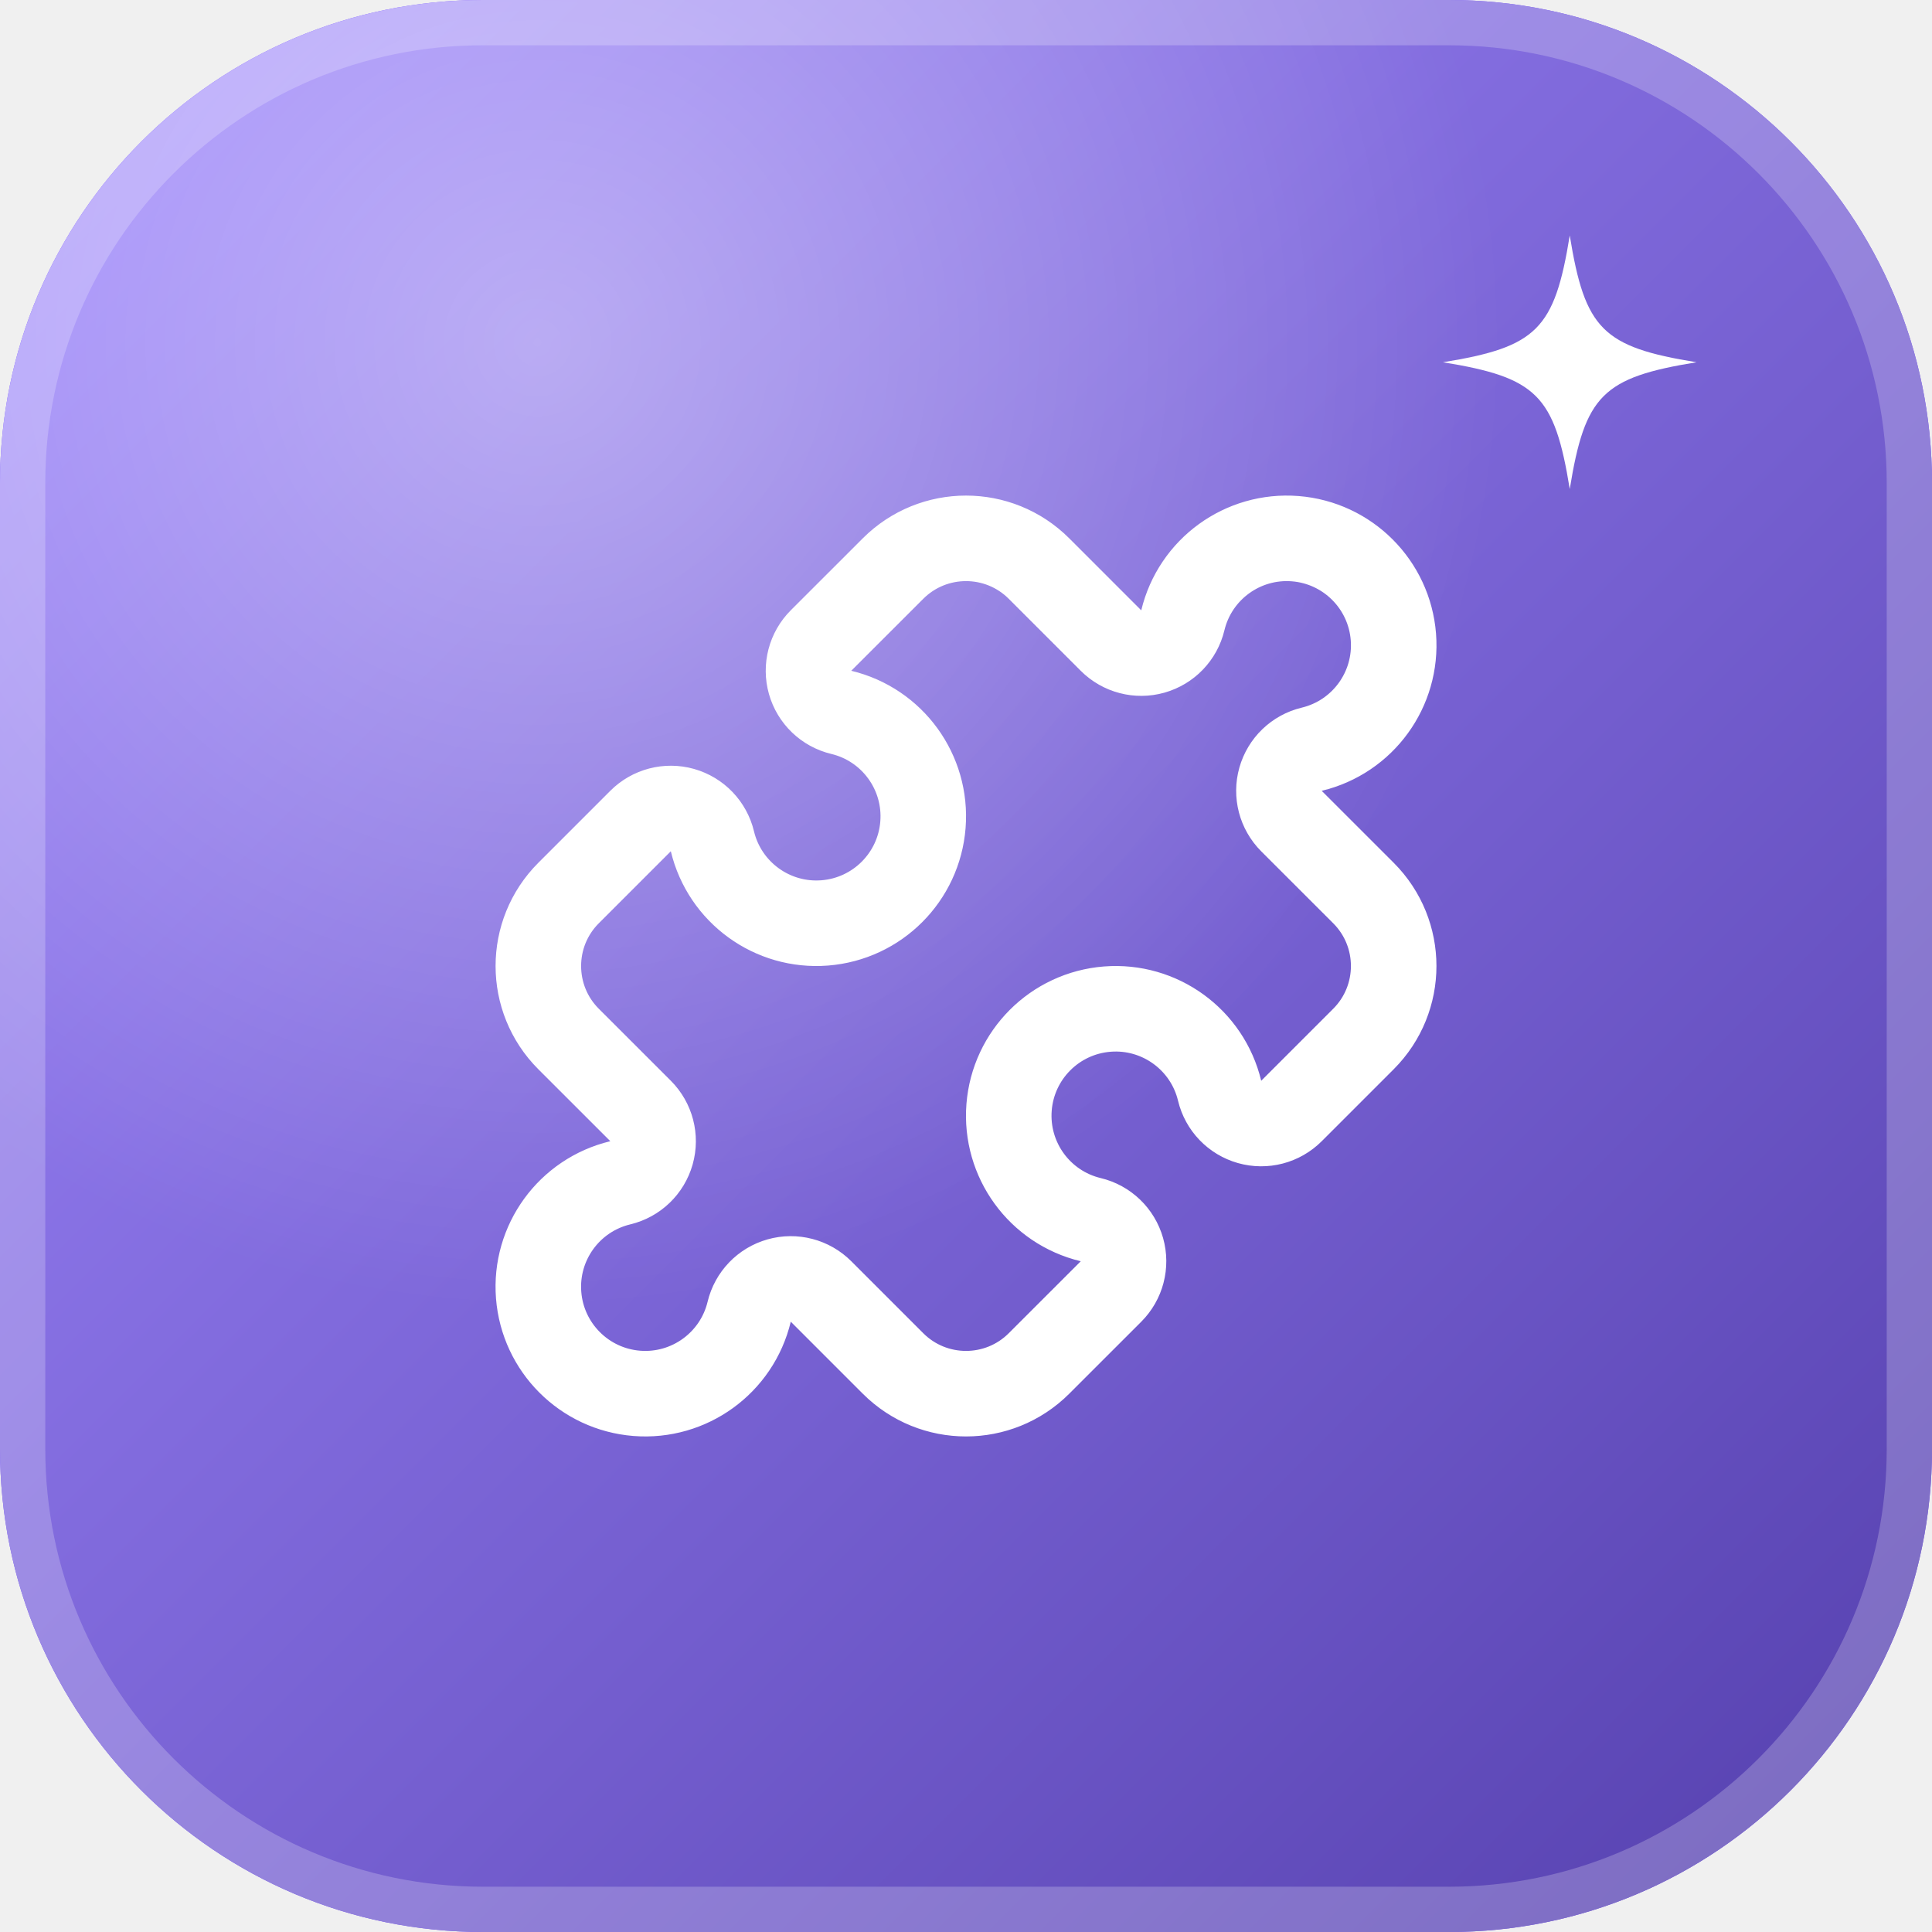
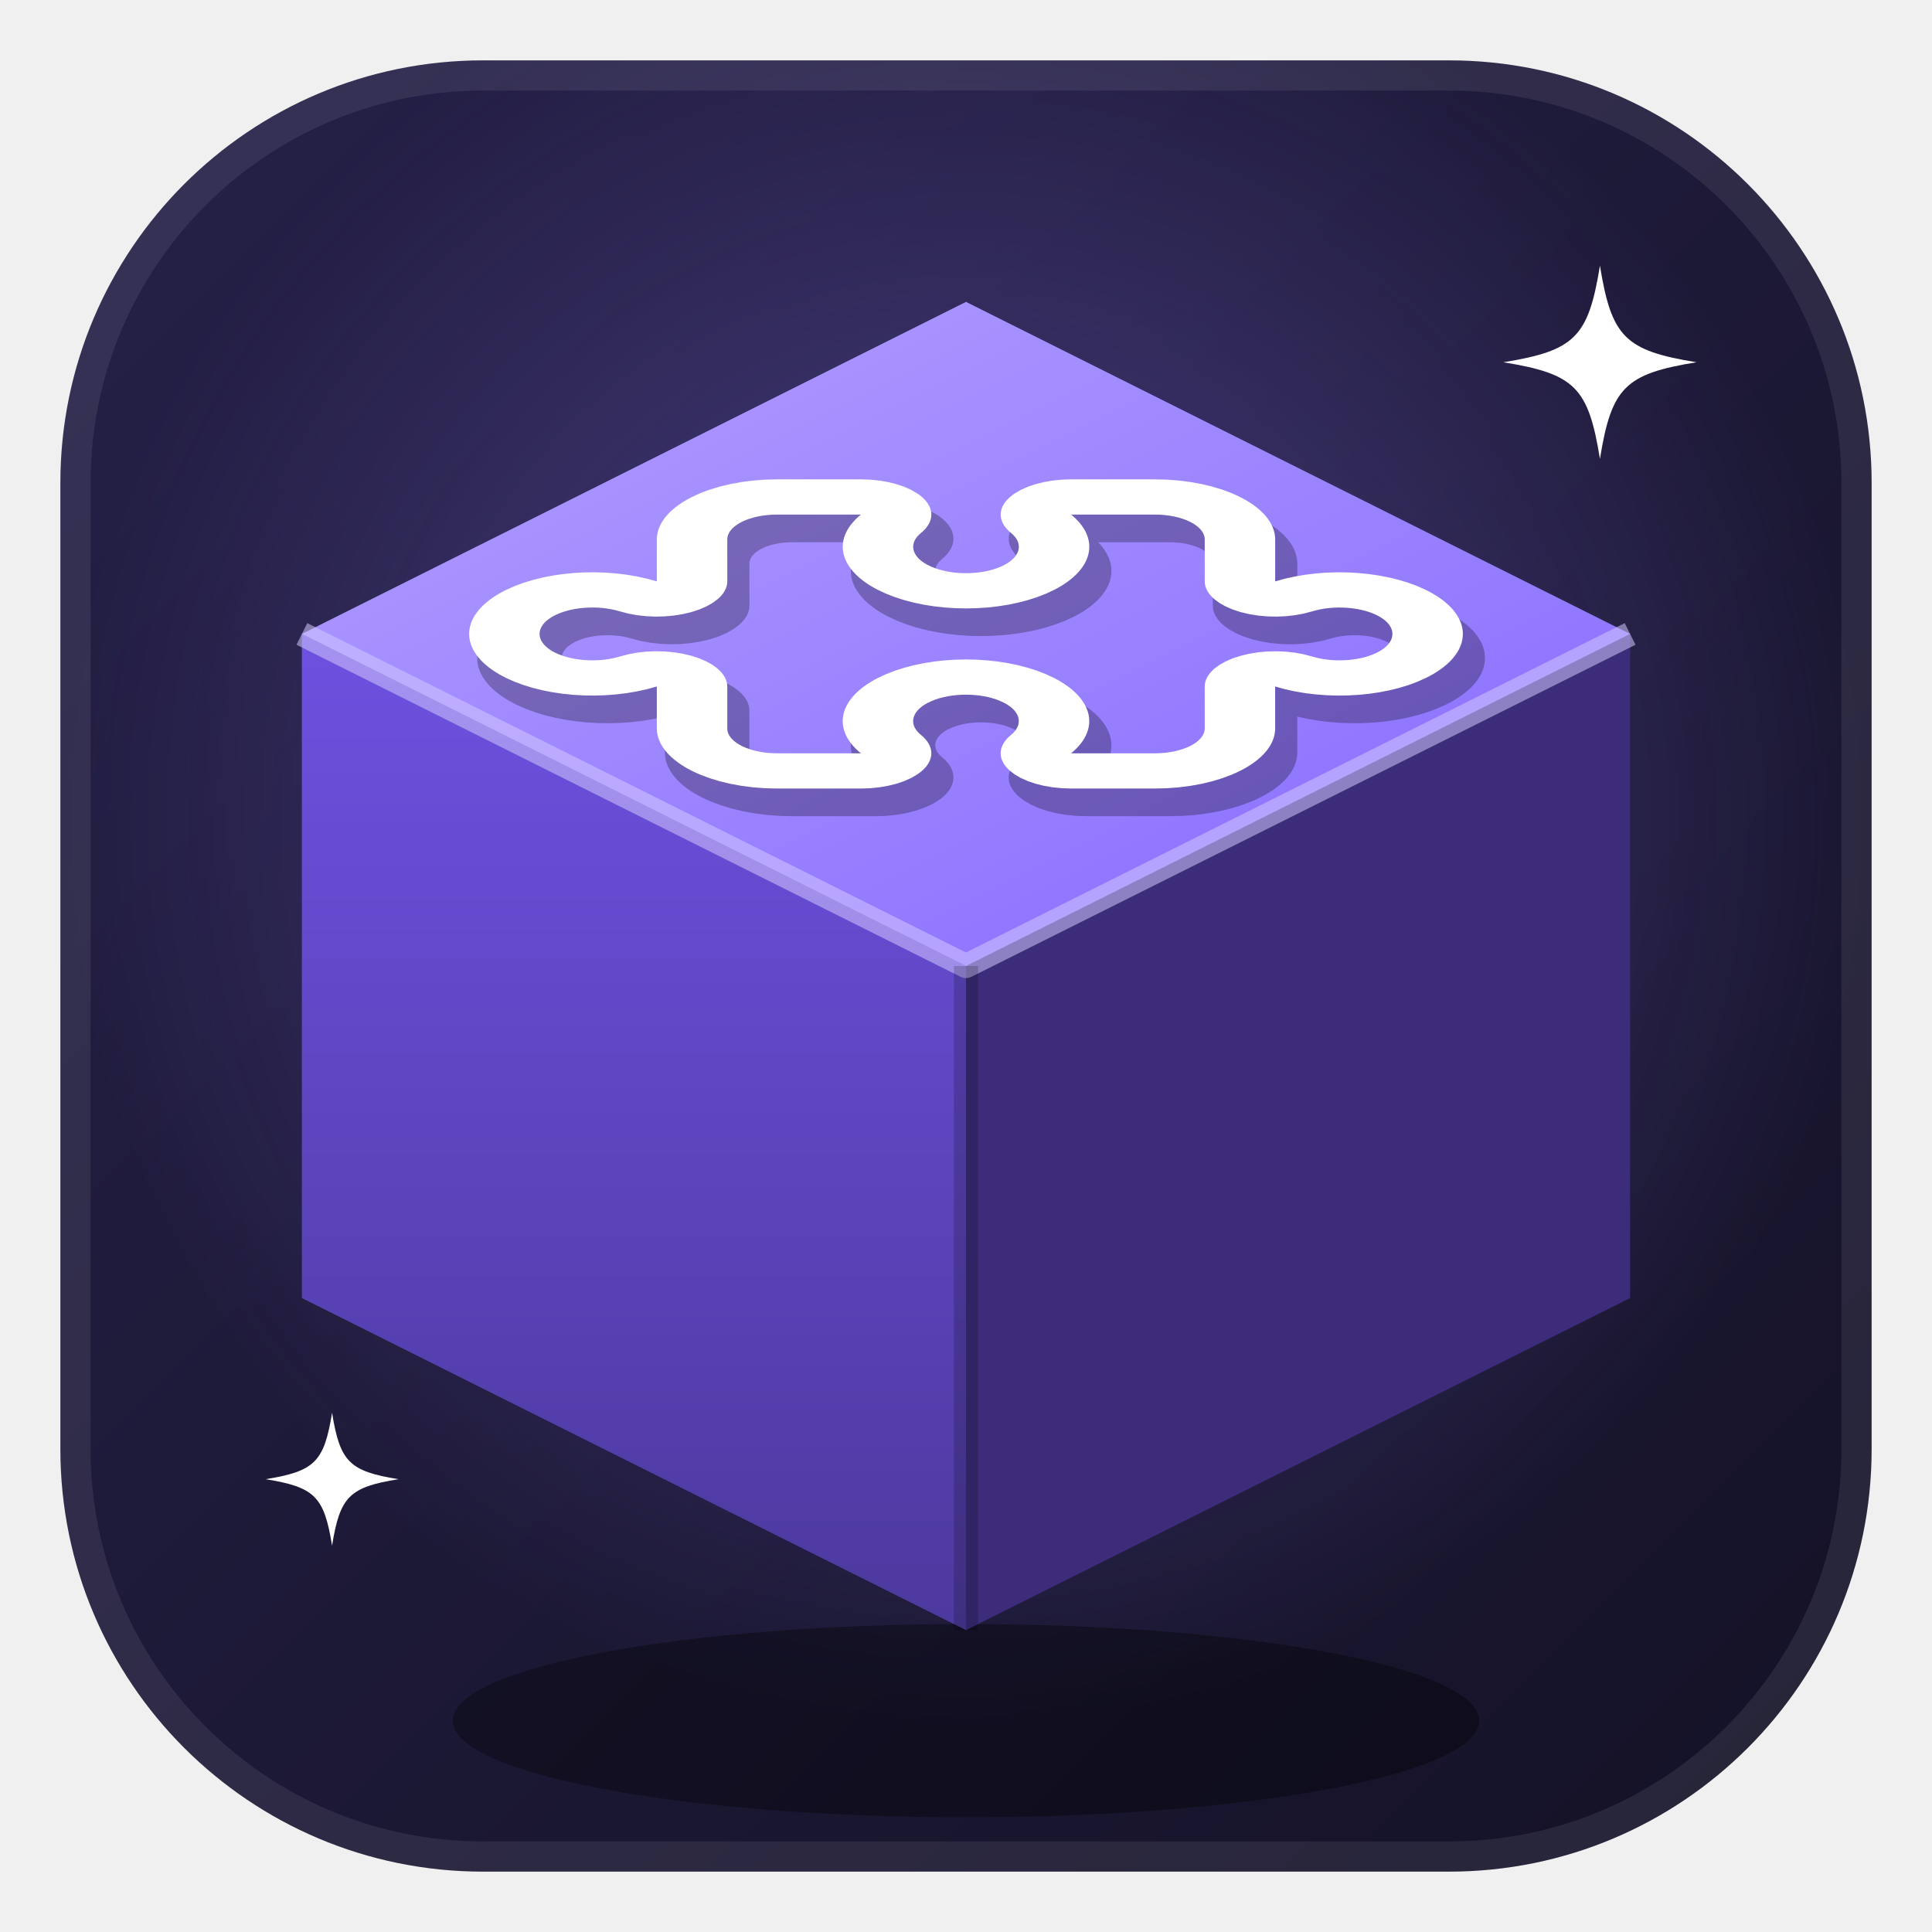
<svg xmlns="http://www.w3.org/2000/svg" viewBox="0 0 64 64" role="img" aria-hidden="true">
  <defs>
-     <linearGradient id="t" x1="0" y1="0" x2="1" y2="1">
-       <stop offset="0" stop-color="#a18aff" />
-       <stop offset="1" stop-color="#543fad" />
+     <linearGradient id="bg" x1="0" y1="0" x2="1" y2="1">
+       <stop offset="0" stop-color="#252048" />
+       <stop offset="1" stop-color="#141226" />
    </linearGradient>
-     <radialGradient id="h" cx=".28" cy=".18" r=".9">
-       <stop offset="0" stop-color="#ffffff" stop-opacity=".38" />
-       <stop offset=".55" stop-color="#ffffff" stop-opacity="0" />
+     <radialGradient id="halo" cx=".5" cy=".42" r=".5">
+       <stop offset="0" stop-color="#967dff" stop-opacity=".38" />
+       <stop offset="1" stop-color="#967dff" stop-opacity="0" />
    </radialGradient>
+     <linearGradient id="it" x1="0" y1="0" x2="1" y2="1">
+       <stop offset="0" stop-color="#b3a0ff" />
+       <stop offset="1" stop-color="#8669ff" />
+     </linearGradient>
+     <linearGradient id="il" x1="0" y1="0" x2="0" y2="1">
+       <stop offset="0" stop-color="#6d51e0" />
+       <stop offset="1" stop-color="#4d399e" />
+     </linearGradient>
+     <linearGradient id="ish" x1="0" y1="0" x2="1" y2="0">
+       <stop offset="0" stop-color="#fff" stop-opacity="0" />
+       <stop offset=".5" stop-color="#fff" stop-opacity=".55" />
+       <stop offset="1" stop-color="#fff" stop-opacity="0" />
+     </linearGradient>
+     <clipPath id="ic">
+       <path d="M32 10 L54 21 L32 32 L10 21 Z" />
+     </clipPath>
  </defs>
-   <style>.g,.o,.w,.s{transform-box:fill-box;transform-origin:50% 50%}@keyframes m{0%,100%{transform:rotate(-5deg)}50%{transform:rotate(5deg)}}.g{animation:m 4s ease-in-out infinite}@keyframes s{0%,100%{opacity:.35;transform:scale(.55) rotate(0)}50%{opacity:1;transform:scale(1) rotate(45deg)}}.s{animation:s 3s ease-in-out infinite}@media (prefers-reduced-motion:reduce){.g,.o,.w,.s,.g path,.g polyline{animation:none!important}}</style>
-   <rect width="64" height="64" rx="16" fill="#7c5cff" />
-   <rect width="64" height="64" rx="16" fill="url(#t)" />
-   <rect width="64" height="64" rx="16" fill="url(#h)" />
-   <rect x=".75" y=".75" width="62.5" height="62.5" rx="15.25" fill="none" stroke="#ffffff" stroke-opacity=".22" stroke-width="1.5" />
-   <g transform="translate(15 15) scale(1.4167)">
-     <g class="g" fill="none" stroke="#ffffff" stroke-width="2" stroke-linecap="round" stroke-linejoin="round">
+   <style>.ibob,.ishadow{transform-box:fill-box;transform-origin:50% 50%}@keyframes ib{0%,100%{transform:translateY(0)}50%{transform:translateY(-2.2px)}}@keyframes isd{0%,100%{transform:scaleX(1);opacity:.35}50%{transform:scaleX(.86);opacity:.22}}@keyframes is{0%,55%{transform:translateX(0)}100%{transform:translateX(78px)}}@keyframes ig{0%,100%{opacity:.9}50%{opacity:1}}.ibob{animation:ib 4.2s ease-in-out infinite}.ishadow{animation:isd 4.2s ease-in-out infinite}.ishine{animation:is 5.5s ease-in-out infinite}.iglow{animation:ig 4.2s ease-in-out infinite}.sp{transform-box:fill-box;transform-origin:50% 50%;animation:tw 3.2s ease-in-out infinite}@keyframes tw{0%,100%{opacity:.15;transform:scale(.4) rotate(0)}50%{opacity:.95;transform:scale(1) rotate(45deg)}}@media (prefers-reduced-motion:reduce){*{animation:none!important}}</style>
+   <rect x="2" y="2" width="60" height="60" rx="14" fill="url(#bg)" />
+   <rect x="2" y="2" width="60" height="60" rx="14" fill="url(#halo)" />
+   <rect x="2.5" y="2.5" width="59" height="59" rx="13.5" fill="none" stroke="#fff" stroke-opacity=".08" />
+   <g class="ibob">
+     <ellipse cx="32" cy="57" rx="17" ry="3.2" fill="#000" opacity=".35" class="ishadow" />
+     <path d="M10 21 L32 32 V54 L10 43 Z" fill="url(#il)" />
+     <path d="M54 21 L32 32 V54 L54 43 Z" fill="#3c2c7a" />
+     <path d="M32 10 L54 21 L32 32 L10 21 Z" fill="url(#it)" />
+     <path d="M10 21 L32 32 L54 21" fill="none" stroke="#d1c6ff" stroke-opacity=".55" stroke-width=".8" stroke-linejoin="round" />
+     <path d="M32 32 V54" stroke="#000" stroke-opacity=".18" stroke-width=".8" />
+     <g clip-path="url(#ic)">
+       <rect class="ishine" x="-14" y="6" width="14" height="30" fill="url(#ish)" transform="skewX(-25)" />
+     </g>
+     <g transform="translate(.5 .8)">
+       <g transform="matrix(0.825 0.4125 -0.825 0.4125 32 11.100)" fill="none" stroke="#000" stroke-opacity=".28" stroke-width="2.4" stroke-linecap="round" stroke-linejoin="round">
+         <path d="M15.39 4.39a1 1 0 0 0 1.68-.474 2.5 2.5 0 1 1 3.014 3.015 1 1 0 0 0-.474 1.68l1.683 1.682a2.414 2.414 0 0 1 0 3.414L19.61 15.39a1 1 0 0 1-1.68-.474 2.5 2.5 0 1 0-3.014 3.015 1 1 0 0 1 .474 1.68l-1.683 1.682a2.414 2.414 0 0 1-3.414 0L8.61 19.61a1 1 0 0 0-1.68.474 2.5 2.5 0 1 1-3.014-3.015 1 1 0 0 0 .474-1.68l-1.683-1.682a2.414 2.414 0 0 1 0-3.414L4.39 8.61a1 1 0 0 1 1.68.474 2.5 2.5 0 1 0 3.014-3.015 1 1 0 0 1-.474-1.68l1.683-1.682a2.414 2.414 0 0 1 3.414 0z" />
+       </g>
+     </g>
+     <g class="iglow" transform="matrix(0.825 0.4125 -0.825 0.4125 32 11.100)" fill="none" stroke="#fff" stroke-width="2" stroke-linecap="round" stroke-linejoin="round">
      <path d="M15.39 4.39a1 1 0 0 0 1.68-.474 2.5 2.5 0 1 1 3.014 3.015 1 1 0 0 0-.474 1.68l1.683 1.682a2.414 2.414 0 0 1 0 3.414L19.61 15.39a1 1 0 0 1-1.68-.474 2.5 2.5 0 1 0-3.014 3.015 1 1 0 0 1 .474 1.68l-1.683 1.682a2.414 2.414 0 0 1-3.414 0L8.61 19.61a1 1 0 0 0-1.68.474 2.5 2.5 0 1 1-3.014-3.015 1 1 0 0 0 .474-1.68l-1.683-1.682a2.414 2.414 0 0 1 0-3.414L4.39 8.61a1 1 0 0 1 1.68.474 2.5 2.5 0 1 0 3.014-3.015 1 1 0 0 1-.474-1.68l1.683-1.682a2.414 2.414 0 0 1 3.414 0z" />
    </g>
  </g>
-   <g transform="translate(52 12) scale(.42)">
-     <path class="s" d="M0 -10 C1.2 -2.6 2.6 -1.2 10 0 C2.6 1.2 1.2 2.6 0 10 C-1.2 2.6 -2.6 1.2 -10 0 C-2.6 -1.2 -1.2 -2.6 0 -10Z" fill="#ffffff" />
+   <g transform="translate(53 12) scale(.32)">
+     <path class="sp" d="M0 -10 C1.2 -2.6 2.6 -1.2 10 0 C2.6 1.2 1.2 2.6 0 10 C-1.2 2.6 -2.6 1.2 -10 0 C-2.6 -1.2 -1.2 -2.6 0 -10Z" fill="#fff" />
+   </g>
+   <g transform="translate(11 49) scale(.22)">
+     <path class="sp" style="animation-delay:1.4s" d="M0 -10 C1.2 -2.6 2.6 -1.2 10 0 C2.6 1.2 1.2 2.6 0 10 C-1.2 2.6 -2.6 1.2 -10 0 C-2.6 -1.2 -1.2 -2.6 0 -10Z" fill="#fff" />
  </g>
</svg>
